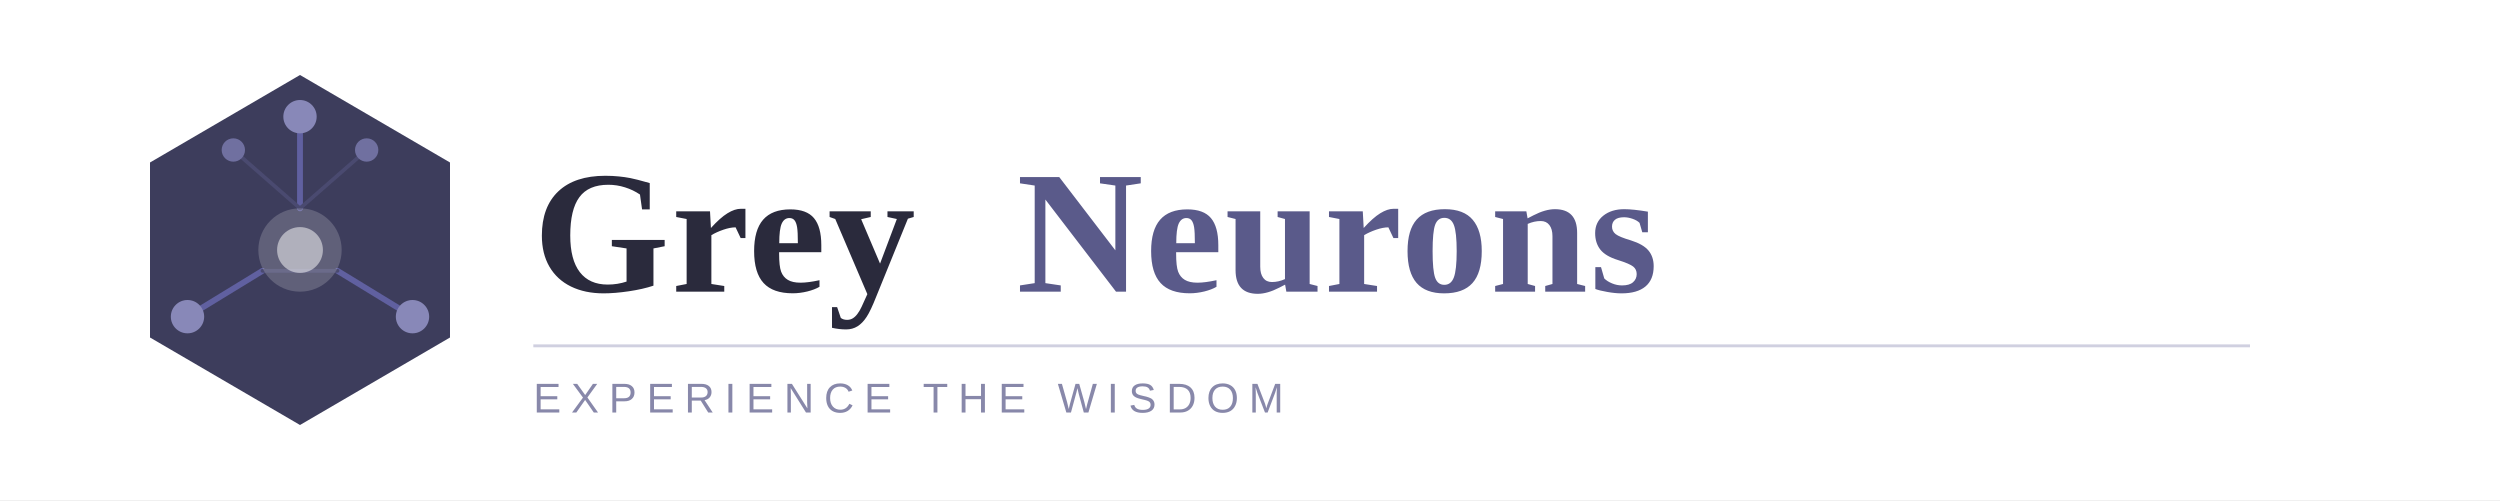
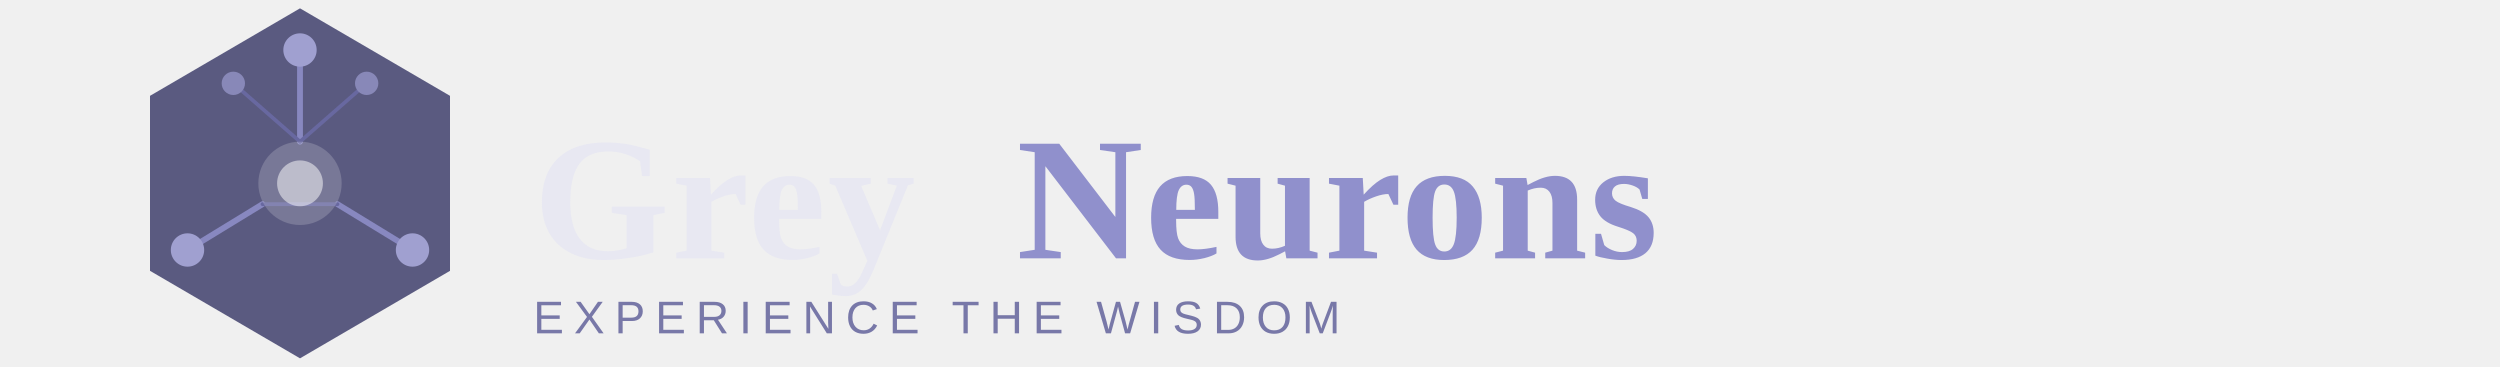
- <svg xmlns="http://www.w3.org/2000/svg" width="600" height="120" viewBox="0 0 600 120">
-   <rect width="600" height="120" fill="#ffffff" />
-   <g transform="translate(72, 60)">
-     <polygon points="0,-42 36,-21 36,21 0,42 -36,21 -36,-21" fill="#3d3d5c" />
-     <line x1="0" y1="-10" x2="0" y2="-32" stroke="#6060a0" stroke-width="1.4" stroke-linecap="round" />
-     <line x1="9" y1="5" x2="27" y2="16" stroke="#6060a0" stroke-width="1.4" stroke-linecap="round" />
-     <line x1="-9" y1="5" x2="-27" y2="16" stroke="#6060a0" stroke-width="1.4" stroke-linecap="round" />
-     <line x1="0" y1="-10" x2="16" y2="-24" stroke="#4a4a70" stroke-width="0.9" stroke-linecap="round" />
-     <line x1="0" y1="-10" x2="-16" y2="-24" stroke="#4a4a70" stroke-width="0.9" stroke-linecap="round" />
-     <line x1="9" y1="5" x2="-9" y2="5" stroke="#4a4a70" stroke-width="0.9" stroke-linecap="round" />
-     <circle cx="0" cy="-32" r="4" fill="#8888b8" />
-     <circle cx="27" cy="16" r="4" fill="#8888b8" />
-     <circle cx="-27" cy="16" r="4" fill="#8888b8" />
-     <circle cx="16" cy="-24" r="2.8" fill="#7070a0" />
-     <circle cx="-16" cy="-24" r="2.8" fill="#7070a0" />
+ <svg xmlns="http://www.w3.org/2000/svg" width="600" height="88" viewBox="0 0 600 88">
+   <g transform="translate(72, 44)">
+     <polygon points="0,-42 36,-21 36,21 0,42 -36,21 -36,-21" fill="#5a5a80" />
+     <line x1="0" y1="-10" x2="0" y2="-32" stroke="#8888c0" stroke-width="1.4" stroke-linecap="round" />
+     <line x1="9" y1="5" x2="27" y2="16" stroke="#8888c0" stroke-width="1.4" stroke-linecap="round" />
+     <line x1="-9" y1="5" x2="-27" y2="16" stroke="#8888c0" stroke-width="1.4" stroke-linecap="round" />
+     <line x1="0" y1="-10" x2="16" y2="-24" stroke="#6868a0" stroke-width="0.9" stroke-linecap="round" />
+     <line x1="0" y1="-10" x2="-16" y2="-24" stroke="#6868a0" stroke-width="0.9" stroke-linecap="round" />
+     <line x1="9" y1="5" x2="-9" y2="5" stroke="#6868a0" stroke-width="0.9" stroke-linecap="round" />
+     <circle cx="0" cy="-32" r="4" fill="#a0a0d0" />
+     <circle cx="27" cy="16" r="4" fill="#a0a0d0" />
+     <circle cx="-27" cy="16" r="4" fill="#a0a0d0" />
+     <circle cx="16" cy="-24" r="2.8" fill="#8888b8" />
+     <circle cx="-16" cy="-24" r="2.8" fill="#8888b8" />
    <circle cx="0" cy="0" r="10" fill="#ffffff" fill-opacity="0.18" />
    <circle cx="0" cy="0" r="5.5" fill="#ffffff" fill-opacity="0.5" />
  </g>
-   <text x="128" y="70" font-family="Georgia, 'Times New Roman', serif" font-size="42" font-weight="bold" fill="#2a2a3c" letter-spacing="0.5">Grey</text>
-   <text x="244" y="70" font-family="Georgia, 'Times New Roman', serif" font-size="42" font-weight="bold" fill="#5a5a8a" letter-spacing="0.5">Neurons</text>
-   <line x1="128" y1="83" x2="540" y2="83" stroke="#d0d0e0" stroke-width="0.7" />
-   <text x="128" y="99" font-family="Arial, 'Helvetica Neue', sans-serif" font-size="10" fill="#8888aa" letter-spacing="0.24em">EXPERIENCE THE WISDOM</text>
+   <text x="128" y="62" font-family="Georgia, 'Times New Roman', serif" font-size="42" font-weight="bold" fill="#e8e8f2" letter-spacing="0.5">Grey</text>
+   <text x="244" y="62" font-family="Georgia, 'Times New Roman', serif" font-size="42" font-weight="bold" fill="#9090cc" letter-spacing="0.5">Neurons</text>
+   <text x="128" y="80" font-family="Arial, 'Helvetica Neue', sans-serif" font-size="11" fill="#7878a8" letter-spacing="0.22em">EXPERIENCE THE WISDOM</text>
</svg>
